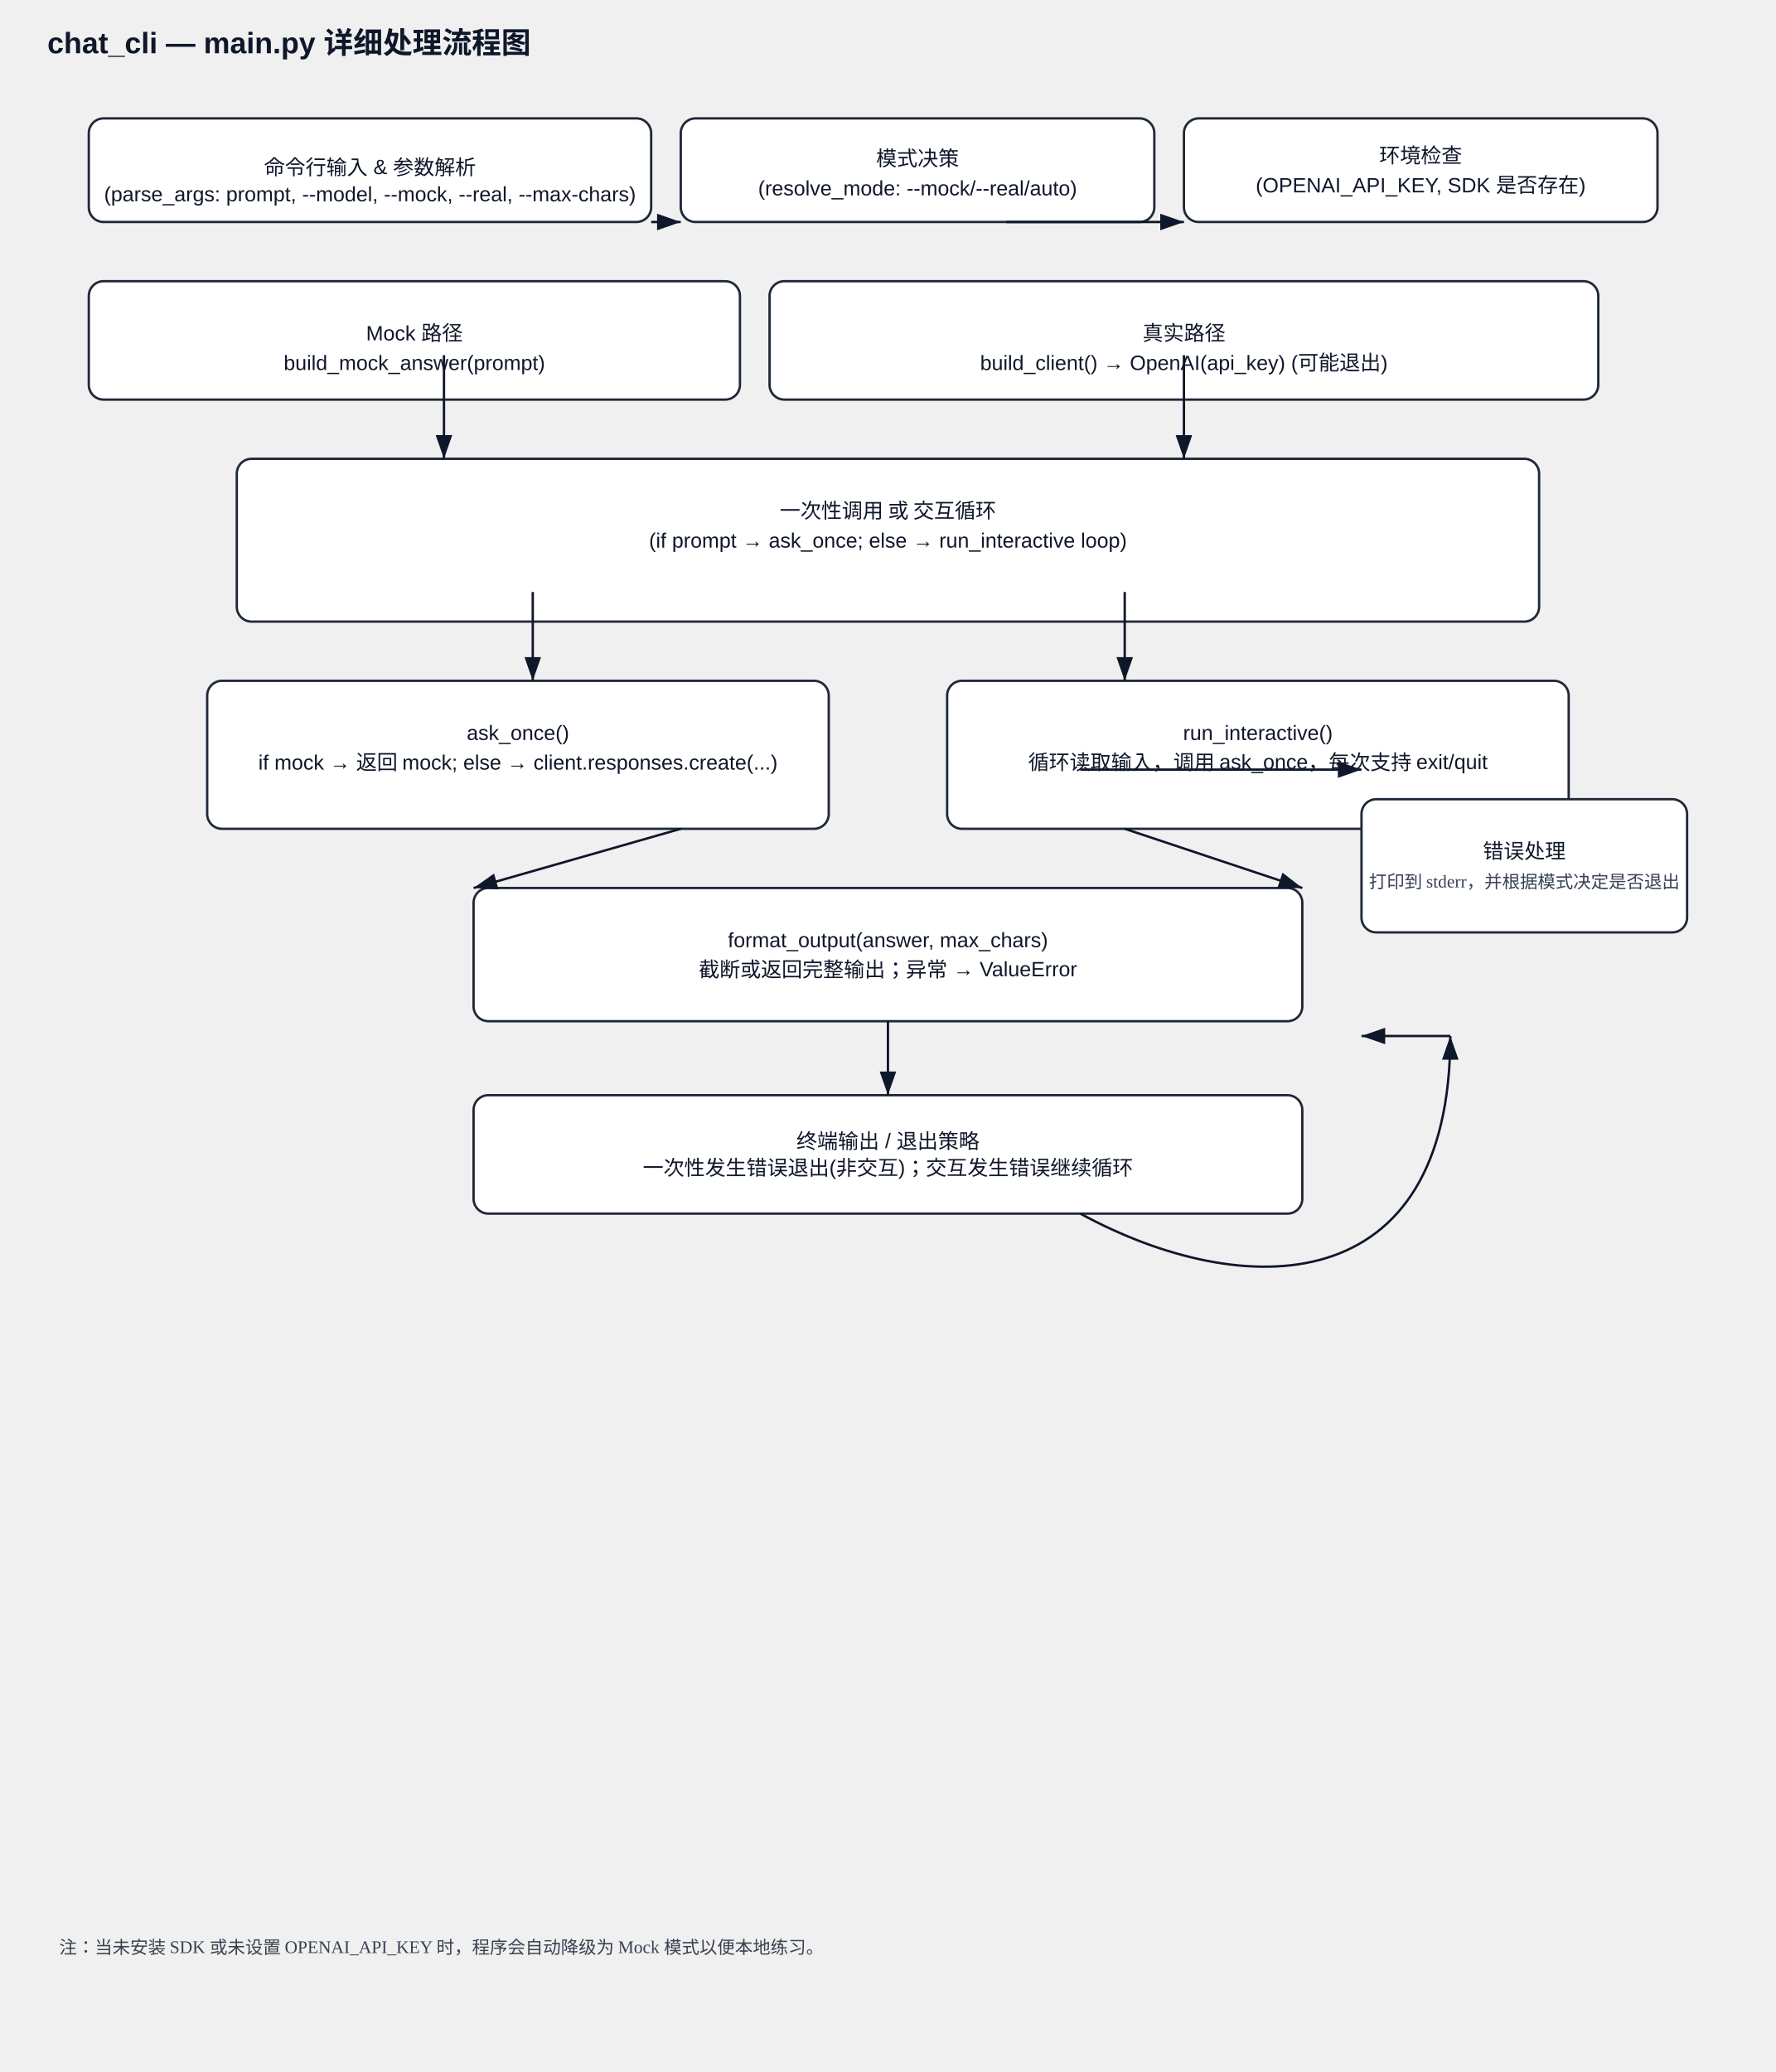
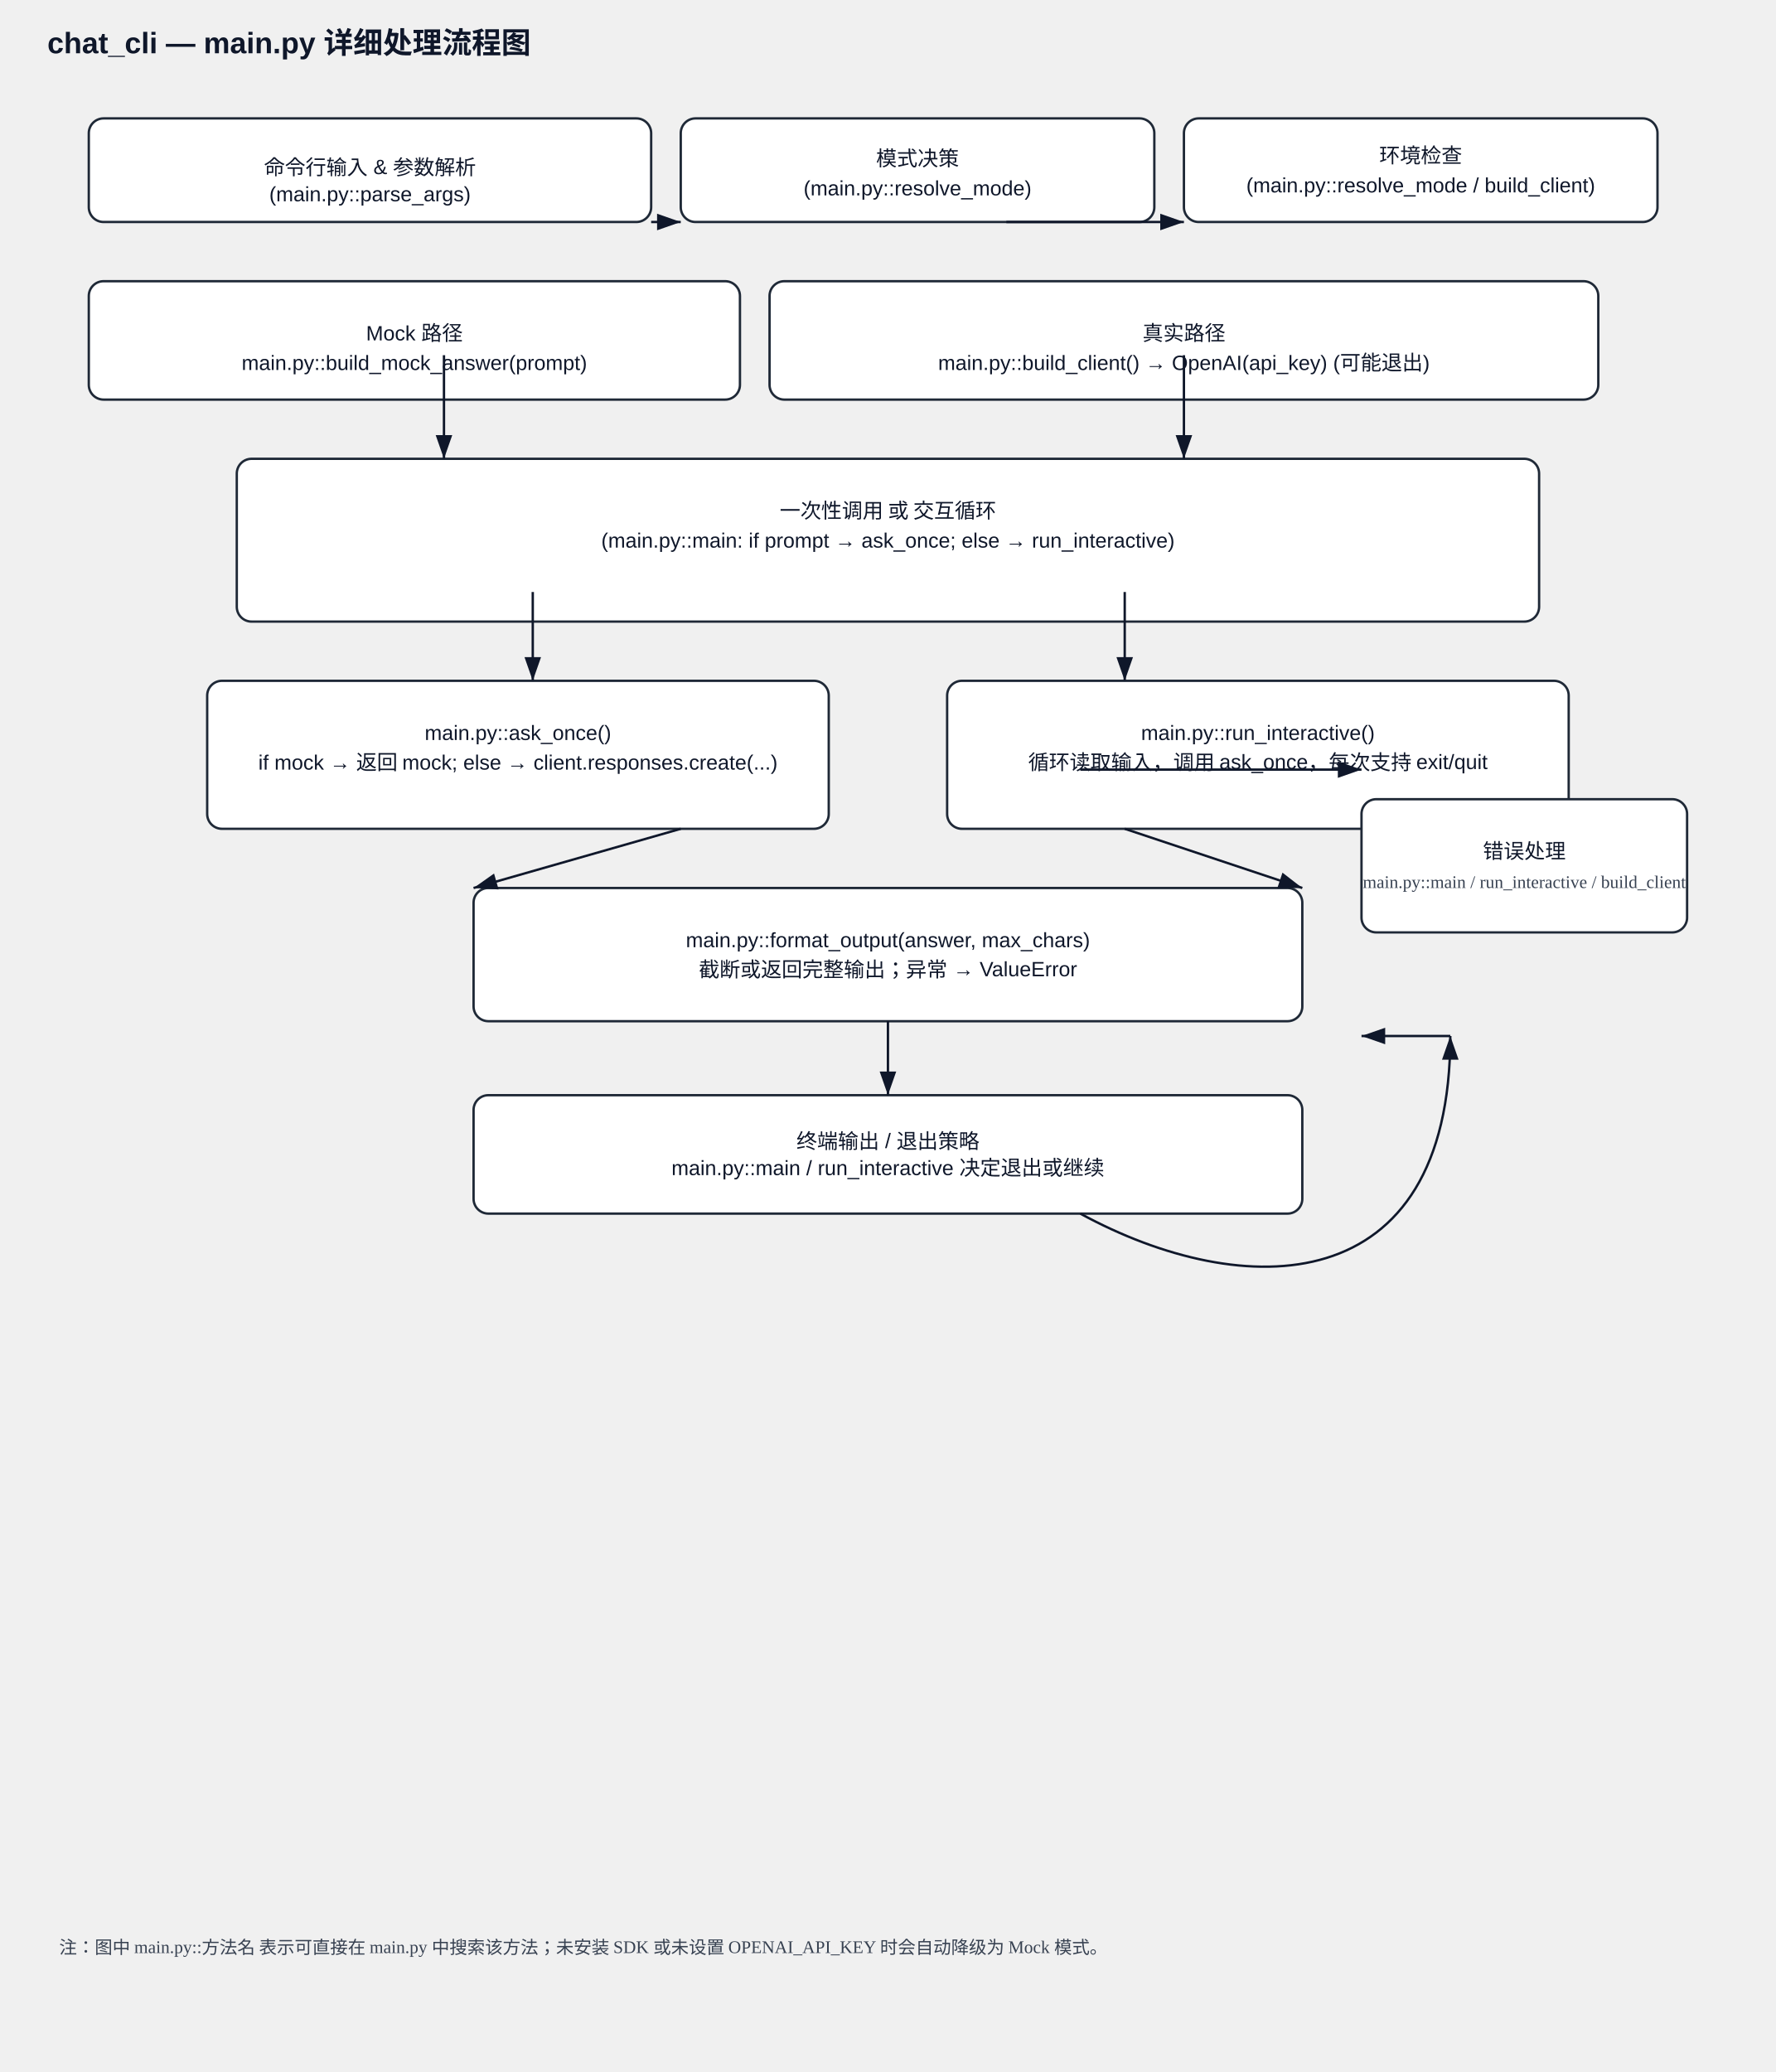
<svg xmlns="http://www.w3.org/2000/svg" width="1200" height="1400" viewBox="0 0 1200 1400">
  <style>
    .box { fill:#ffffff; stroke:#1f2937; stroke-width:1.6; rx:10; }
    .text { font-family: Arial, Helvetica, sans-serif; font-size:14px; fill:#0f172a }
    .title { font-weight:700; font-size:20px }
    .arrow { stroke:#0f172a; stroke-width:1.6; fill:none; marker-end:url(#arrowhead) }
    .note { font-size:12px; fill:#374151 }
  </style>
  <defs>
    <marker id="arrowhead" markerWidth="10" markerHeight="7" refX="10" refY="3.5" orient="auto">
      <polygon points="0 0, 10 3.5, 0 7" fill="#0f172a" />
    </marker>
  </defs>
  <text x="32" y="36" class="text title">chat_cli — main.py 详细处理流程图</text>
  <rect x="60" y="80" width="380" height="70" class="box" />
  <text x="250" y="118" text-anchor="middle" class="text">命令行输入 &amp; 参数解析</text>
-   <text x="250" y="136" text-anchor="middle" class="text">(parse_args: prompt, --model, --mock, --real, --max-chars)</text>
+   <text x="250" y="136" text-anchor="middle" class="text">(main.py::parse_args)</text>
  <rect x="460" y="80" width="320" height="70" class="box" />
  <text x="620" y="112" text-anchor="middle" class="text">模式决策</text>
-   <text x="620" y="132" text-anchor="middle" class="text">(resolve_mode: --mock/--real/auto)</text>
+   <text x="620" y="132" text-anchor="middle" class="text">(main.py::resolve_mode)</text>
  <rect x="800" y="80" width="320" height="70" class="box" />
  <text x="960" y="110" text-anchor="middle" class="text">环境检查</text>
-   <text x="960" y="130" text-anchor="middle" class="text">(OPENAI_API_KEY, SDK 是否存在)</text>
+   <text x="960" y="130" text-anchor="middle" class="text">(main.py::resolve_mode / build_client)</text>
  <rect x="60" y="190" width="440" height="80" class="box" />
  <text x="280" y="230" text-anchor="middle" class="text">Mock 路径</text>
-   <text x="280" y="250" text-anchor="middle" class="text">build_mock_answer(prompt)</text>
+   <text x="280" y="250" text-anchor="middle" class="text">main.py::build_mock_answer(prompt)</text>
  <rect x="520" y="190" width="560" height="80" class="box" />
  <text x="800" y="230" text-anchor="middle" class="text">真实路径</text>
-   <text x="800" y="250" text-anchor="middle" class="text">build_client() → OpenAI(api_key) (可能退出)</text>
+   <text x="800" y="250" text-anchor="middle" class="text">main.py::build_client() → OpenAI(api_key) (可能退出)</text>
  <rect x="160" y="310" width="880" height="110" class="box" />
  <text x="600" y="350" text-anchor="middle" class="text">一次性调用 或 交互循环</text>
-   <text x="600" y="370" text-anchor="middle" class="text">(if prompt → ask_once; else → run_interactive loop)</text>
+   <text x="600" y="370" text-anchor="middle" class="text">(main.py::main: if prompt → ask_once; else → run_interactive)</text>
  <rect x="140" y="460" width="420" height="100" class="box" />
-   <text x="350" y="500" text-anchor="middle" class="text">ask_once()</text>
+   <text x="350" y="500" text-anchor="middle" class="text">main.py::ask_once()</text>
  <text x="350" y="520" text-anchor="middle" class="text">if mock → 返回 mock; else → client.responses.create(...)</text>
  <rect x="640" y="460" width="420" height="100" class="box" />
-   <text x="850" y="500" text-anchor="middle" class="text">run_interactive()</text>
+   <text x="850" y="500" text-anchor="middle" class="text">main.py::run_interactive()</text>
  <text x="850" y="520" text-anchor="middle" class="text">循环读取输入，调用 ask_once，每次支持 exit/quit</text>
  <rect x="320" y="600" width="560" height="90" class="box" />
-   <text x="600" y="640" text-anchor="middle" class="text">format_output(answer, max_chars)</text>
+   <text x="600" y="640" text-anchor="middle" class="text">main.py::format_output(answer, max_chars)</text>
  <text x="600" y="660" text-anchor="middle" class="text">截断或返回完整输出；异常 → ValueError</text>
  <rect x="320" y="740" width="560" height="80" class="box" />
  <text x="600" y="776" text-anchor="middle" class="text">终端输出 / 退出策略</text>
-   <text x="600" y="794" text-anchor="middle" class="text">一次性发生错误退出(非交互)；交互发生错误继续循环</text>
+   <text x="600" y="794" text-anchor="middle" class="text">main.py::main / run_interactive 决定退出或继续</text>
  <rect x="920" y="540" width="220" height="90" class="box" />
  <text x="1030" y="580" text-anchor="middle" class="text">错误处理</text>
-   <text x="1030" y="600" text-anchor="middle" class="note">打印到 stderr，并根据模式决定是否退出</text>
+   <text x="1030" y="600" text-anchor="middle" class="note">main.py::main / run_interactive / build_client</text>
  <path d="M440 150 L460 150" class="arrow" />
  <path d="M680 150 L800 150" class="arrow" />
  <path d="M300 240 L300 310" class="arrow" />
  <path d="M800 240 L800 310" class="arrow" />
  <path d="M360 400 L360 460" class="arrow" />
  <path d="M760 400 L760 460" class="arrow" />
  <path d="M460 560 L320 600" class="arrow" />
  <path d="M760 560 L880 600" class="arrow" />
  <path d="M600 690 L600 740" class="arrow" />
  <path d="M730 820 C 840 880, 980 880, 980 700" class="arrow" />
  <path d="M980 700 L920 700" class="arrow" />
  <path d="M730 520 L920 520" class="arrow" />
-   <text x="40" y="1320" class="note">注：当未安装 SDK 或未设置 OPENAI_API_KEY 时，程序会自动降级为 Mock 模式以便本地练习。</text>
+   <text x="40" y="1320" class="note">注：图中 main.py::方法名 表示可直接在 main.py 中搜索该方法；未安装 SDK 或未设置 OPENAI_API_KEY 时会自动降级为 Mock 模式。</text>
</svg>
